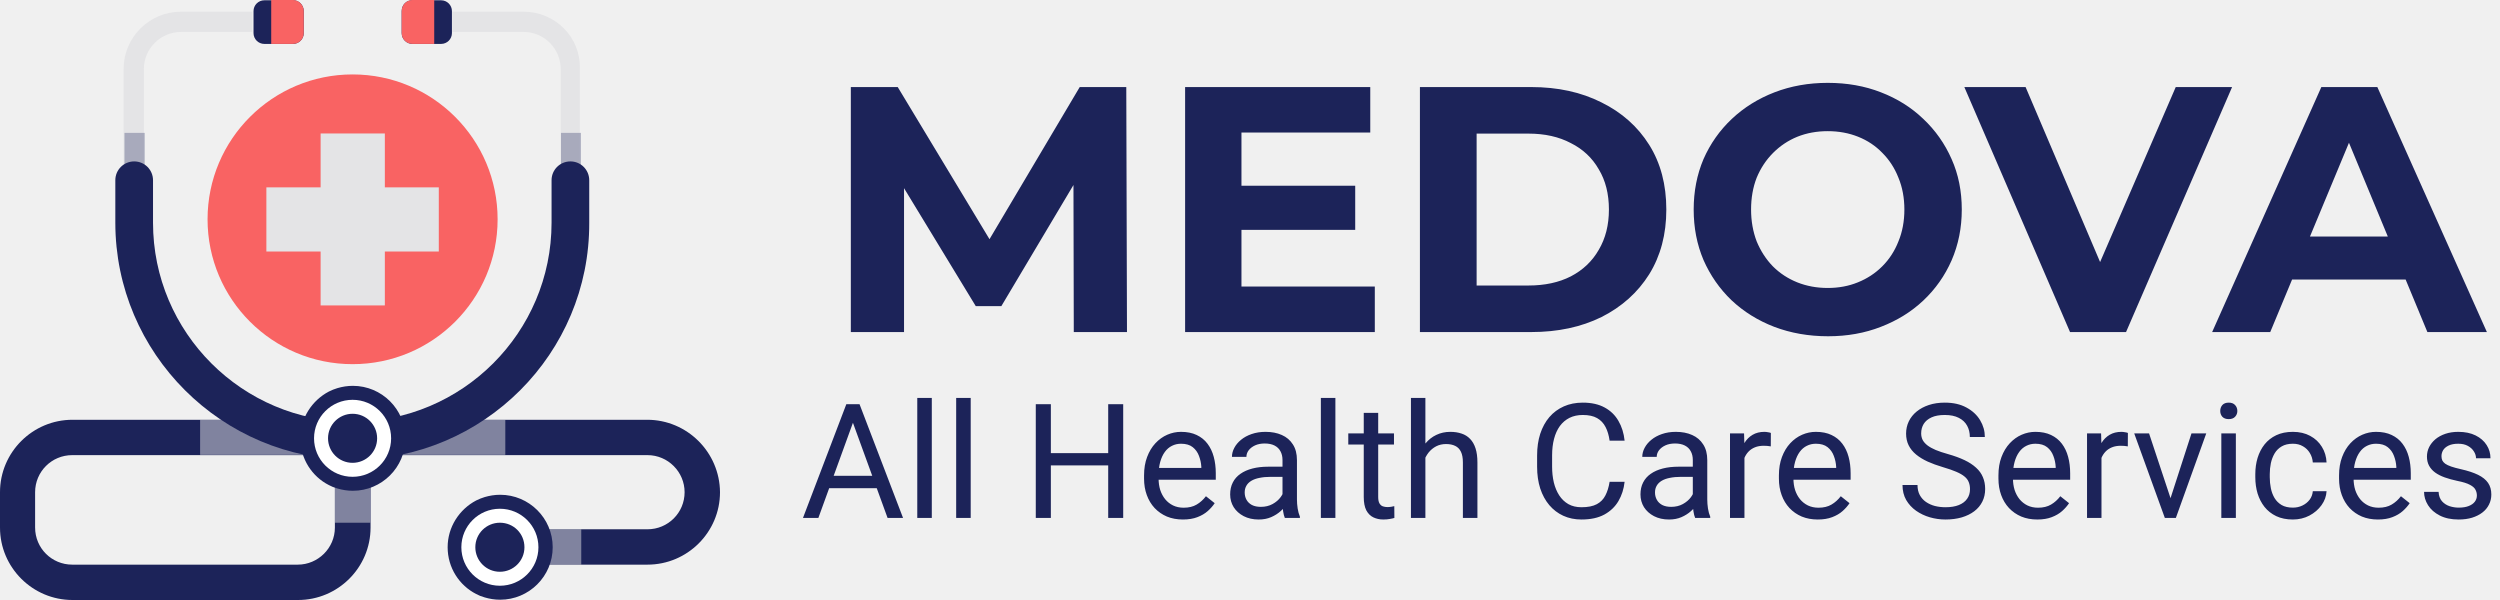
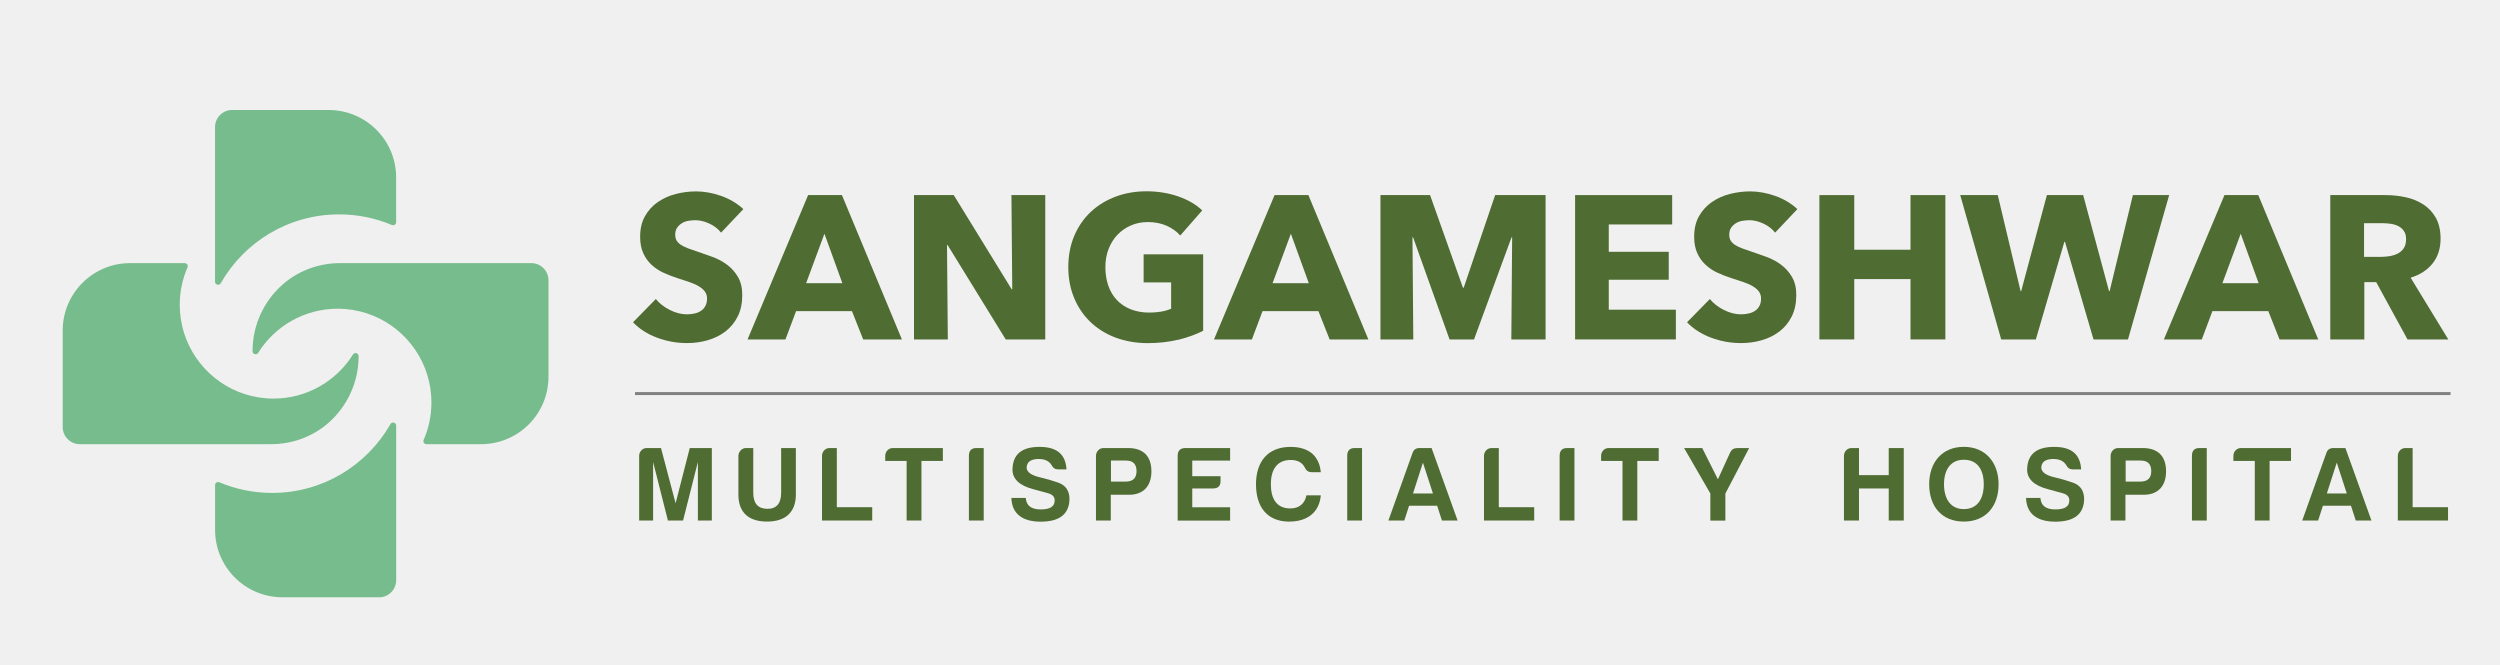
- <svg xmlns="http://www.w3.org/2000/svg" width="250" height="60" viewBox="0 0 250 60" fill="none">
-   <path d="M35.259 36.416C43.268 36.416 49.761 29.93 49.761 21.93C49.761 13.929 43.268 7.443 35.259 7.443C27.249 7.443 20.756 13.929 20.756 21.93C20.756 29.93 27.249 36.416 35.259 36.416Z" fill="#F96363" />
-   <path d="M43.88 18.736H38.484V13.346H32.061V18.736H26.637V25.152H32.061V30.542H38.484V25.152H43.88V18.736Z" fill="#E4E4E6" />
-   <path d="M64.72 41.977H7.251C3.255 41.977 0 45.228 0 49.221V52.757C0 56.749 3.255 60 7.251 60H29.805C33.802 60 37.056 56.749 37.056 52.757V51.958V48.365V45.513H64.749C66.804 45.513 68.46 47.196 68.46 49.221C68.46 51.274 66.804 52.928 64.749 52.928H51.359V56.464H64.749C68.745 56.464 72 53.213 72 49.221C71.972 45.228 68.717 41.977 64.72 41.977ZM33.488 52.757C33.488 54.81 31.803 56.464 29.776 56.464H7.223C5.167 56.464 3.511 54.81 3.511 52.757V49.221C3.511 47.167 5.167 45.513 7.223 45.513H33.488V48.365V51.958V52.757Z" fill="#1C2359" />
-   <path opacity="0.5" d="M58.125 52.928H51.33V56.464H58.125V52.928Z" fill="#E4E4E6" />
-   <path opacity="0.5" d="M20.012 41.977V45.485H31.403H33.487V48.337V51.958V52.272H37.027V51.958V48.337V45.485H39.853H50.53V41.977H20.012Z" fill="#E4E4E6" />
-   <path d="M52.358 1.169H45.221V3.194H52.358C54.414 3.194 56.069 4.876 56.069 6.901V22.3C56.069 22.899 56.041 23.498 55.984 24.097C55.07 34.734 46.106 43.089 35.229 43.089C24.352 43.089 15.416 34.734 14.474 24.097C14.417 23.498 14.388 22.899 14.388 22.3V6.901C14.388 4.848 16.073 3.194 18.1 3.194H25.237V1.169H18.1C14.931 1.169 12.361 3.736 12.361 6.901V22.3C12.361 22.899 12.39 23.498 12.418 24.097C13.332 35.846 23.21 45.114 35.172 45.114C47.162 45.114 57.012 35.846 57.925 24.097C57.982 23.498 57.982 22.899 57.982 22.3V6.901C58.096 3.736 55.527 1.169 52.358 1.169Z" fill="#E4E4E6" />
-   <path opacity="0.3" d="M58.096 13.289V22.3C58.096 22.899 58.067 23.498 58.039 24.097H56.012C56.069 23.498 56.097 22.899 56.097 22.3V13.289H58.096Z" fill="#1C2359" />
-   <path opacity="0.3" d="M14.531 24.097H12.504C12.447 23.498 12.447 22.899 12.447 22.3V13.289H14.474V22.3C14.446 22.899 14.474 23.498 14.531 24.097Z" fill="#1C2359" />
-   <path d="M35.257 45.97C22.182 45.97 11.533 35.333 11.533 22.272V18.023C11.533 16.968 12.39 16.141 13.417 16.141C14.474 16.141 15.302 16.996 15.302 18.023V22.272C15.302 33.251 24.237 42.177 35.229 42.177C46.22 42.177 55.156 33.251 55.156 22.272V18.023C55.156 16.968 56.012 16.141 57.04 16.141C58.096 16.141 58.924 16.996 58.924 18.023V22.272C58.981 35.361 48.333 45.97 35.257 45.97Z" fill="#1C2359" />
-   <path d="M40.539 43.831C40.539 46.739 38.17 49.078 35.286 49.078C34.744 49.078 34.23 48.992 33.745 48.85C33.431 48.764 33.145 48.65 32.888 48.508C31.204 47.652 30.033 45.884 30.033 43.831C30.033 41.806 31.204 40.038 32.888 39.154C33.174 39.011 33.459 38.897 33.745 38.812C34.23 38.669 34.744 38.584 35.286 38.584C38.17 38.584 40.539 40.922 40.539 43.831Z" fill="#1C2359" />
-   <path d="M35.258 47.681C37.387 47.681 39.112 45.957 39.112 43.831C39.112 41.705 37.387 39.981 35.258 39.981C33.13 39.981 31.404 41.705 31.404 43.831C31.404 45.957 33.13 47.681 35.258 47.681Z" fill="white" />
-   <path d="M37.713 43.831C37.713 45.2 36.6 46.283 35.258 46.283C33.888 46.283 32.803 45.171 32.803 43.831C32.803 42.462 33.916 41.378 35.258 41.378C36.628 41.378 37.713 42.49 37.713 43.831Z" fill="#1C2359" />
-   <path d="M30.376 1.112V3.308C30.376 3.907 29.891 4.392 29.291 4.392H26.436C25.837 4.392 25.352 3.907 25.352 3.308V1.112C25.352 0.513 25.837 0.029 26.436 0.029H29.291C29.862 7.66478e-06 30.376 0.485 30.376 1.112Z" fill="#1C2359" />
-   <path d="M30.376 1.112V3.308C30.376 3.907 29.89 4.392 29.291 4.392H27.121V0H29.291C29.862 0 30.376 0.485 30.376 1.112Z" fill="#F96363" />
-   <path d="M40.168 1.112V3.308C40.168 3.907 40.653 4.392 41.253 4.392H44.108C44.707 4.392 45.193 3.907 45.193 3.308V1.112C45.193 0.513 44.707 0.029 44.108 0.029H41.253C40.653 7.66478e-06 40.168 0.485 40.168 1.112Z" fill="#1C2359" />
-   <path d="M40.168 1.112V3.308C40.168 3.907 40.653 4.392 41.253 4.392H43.422V0H41.253C40.653 0 40.168 0.485 40.168 1.112Z" fill="#F96363" />
-   <path d="M55.27 54.724C55.27 57.633 52.9 59.971 50.017 59.971C49.474 59.971 48.96 59.886 48.475 59.743C48.161 59.658 47.876 59.544 47.618 59.401C45.934 58.546 44.764 56.778 44.764 54.724C44.764 52.7 45.934 50.932 47.618 50.047C47.904 49.905 48.19 49.791 48.475 49.705C48.96 49.563 49.474 49.477 50.017 49.477C52.9 49.477 55.27 51.816 55.27 54.724Z" fill="#1C2359" />
-   <path d="M49.989 58.574C52.117 58.574 53.843 56.851 53.843 54.724C53.843 52.598 52.117 50.875 49.989 50.875C47.86 50.875 46.135 52.598 46.135 54.724C46.135 56.851 47.86 58.574 49.989 58.574Z" fill="white" />
-   <path d="M52.444 54.724C52.444 56.093 51.33 57.177 49.988 57.177C48.618 57.177 47.533 56.065 47.533 54.724C47.533 53.355 48.647 52.272 49.988 52.272C51.359 52.272 52.444 53.355 52.444 54.724Z" fill="#1C2359" />
-   <path d="M85.083 33.206V8.706H89.773L100.203 25.996H97.718L107.973 8.706H112.628L112.698 33.206H107.378L107.343 16.861H108.323L100.133 30.616H97.578L89.213 16.861H90.403V33.206H85.083ZM123.726 18.576H135.521V22.986H123.726V18.576ZM124.146 28.656H137.481V33.206H118.511V8.706H137.026V13.256H124.146V28.656ZM141.992 33.206V8.706H153.122C155.782 8.706 158.127 9.219 160.157 10.246C162.187 11.249 163.774 12.661 164.917 14.481C166.061 16.301 166.632 18.459 166.632 20.956C166.632 23.429 166.061 25.587 164.917 27.431C163.774 29.251 162.187 30.674 160.157 31.701C158.127 32.704 155.782 33.206 153.122 33.206H141.992ZM147.662 28.551H152.842C154.476 28.551 155.887 28.247 157.077 27.641C158.291 27.011 159.224 26.124 159.877 24.981C160.554 23.837 160.892 22.496 160.892 20.956C160.892 19.392 160.554 18.051 159.877 16.931C159.224 15.787 158.291 14.912 157.077 14.306C155.887 13.676 154.476 13.361 152.842 13.361H147.662V28.551ZM182.808 33.626C180.872 33.626 179.075 33.311 177.418 32.681C175.785 32.051 174.362 31.164 173.148 30.021C171.958 28.877 171.025 27.536 170.348 25.996C169.695 24.456 169.368 22.776 169.368 20.956C169.368 19.136 169.695 17.456 170.348 15.916C171.025 14.376 171.97 13.034 173.183 11.891C174.397 10.747 175.82 9.861 177.453 9.231C179.087 8.601 180.86 8.286 182.773 8.286C184.71 8.286 186.483 8.601 188.093 9.231C189.727 9.861 191.138 10.747 192.328 11.891C193.542 13.034 194.487 14.376 195.163 15.916C195.84 17.432 196.178 19.112 196.178 20.956C196.178 22.776 195.84 24.467 195.163 26.031C194.487 27.571 193.542 28.912 192.328 30.056C191.138 31.176 189.727 32.051 188.093 32.681C186.483 33.311 184.722 33.626 182.808 33.626ZM182.773 28.796C183.87 28.796 184.873 28.609 185.783 28.236C186.717 27.862 187.533 27.326 188.233 26.626C188.933 25.926 189.47 25.097 189.843 24.141C190.24 23.184 190.438 22.122 190.438 20.956C190.438 19.789 190.24 18.727 189.843 17.771C189.47 16.814 188.933 15.986 188.233 15.286C187.557 14.586 186.752 14.049 185.818 13.676C184.885 13.302 183.87 13.116 182.773 13.116C181.677 13.116 180.662 13.302 179.728 13.676C178.818 14.049 178.013 14.586 177.313 15.286C176.613 15.986 176.065 16.814 175.668 17.771C175.295 18.727 175.108 19.789 175.108 20.956C175.108 22.099 175.295 23.161 175.668 24.141C176.065 25.097 176.602 25.926 177.278 26.626C177.978 27.326 178.795 27.862 179.728 28.236C180.662 28.609 181.677 28.796 182.773 28.796ZM207.004 33.206L196.434 8.706H202.559L211.799 30.406H208.194L217.574 8.706H223.209L212.604 33.206H207.004ZM221.214 33.206L232.134 8.706H237.734L248.689 33.206H242.739L233.779 11.576H236.019L227.024 33.206H221.214ZM226.674 27.956L228.179 23.651H240.779L242.319 27.956H226.674Z" fill="#1C2359" />
-   <path d="M85.602 41.427L81.836 51.794H80.297L84.633 40.419H85.625L85.602 41.427ZM88.758 51.794L84.984 41.427L84.961 40.419H85.953L90.305 51.794H88.758ZM88.562 47.583V48.818H82.172V47.583H88.562ZM93.18 39.794V51.794H91.727V39.794H93.18ZM97.07 39.794V51.794H95.617V39.794H97.07ZM111.008 45.31V46.537H104.852V45.31H111.008ZM105.086 40.419V51.794H103.578V40.419H105.086ZM112.32 40.419V51.794H110.82V40.419H112.32ZM118.289 51.951C117.701 51.951 117.167 51.852 116.688 51.654C116.214 51.451 115.805 51.167 115.461 50.802C115.122 50.438 114.862 50.005 114.68 49.505C114.497 49.005 114.406 48.458 114.406 47.865V47.537C114.406 46.849 114.508 46.237 114.711 45.701C114.914 45.159 115.19 44.701 115.539 44.326C115.888 43.951 116.284 43.667 116.727 43.474C117.169 43.281 117.628 43.185 118.102 43.185C118.706 43.185 119.227 43.289 119.664 43.498C120.107 43.706 120.469 43.998 120.75 44.373C121.031 44.742 121.24 45.18 121.375 45.685C121.51 46.185 121.578 46.732 121.578 47.326V47.974H115.266V46.794H120.133V46.685C120.112 46.31 120.034 45.945 119.898 45.591C119.768 45.237 119.56 44.945 119.273 44.716C118.987 44.487 118.596 44.373 118.102 44.373C117.773 44.373 117.471 44.443 117.195 44.583C116.919 44.719 116.682 44.922 116.484 45.193C116.286 45.464 116.133 45.794 116.023 46.185C115.914 46.576 115.859 47.026 115.859 47.537V47.865C115.859 48.266 115.914 48.643 116.023 48.998C116.138 49.346 116.302 49.654 116.516 49.919C116.734 50.185 116.997 50.393 117.305 50.544C117.617 50.695 117.971 50.771 118.367 50.771C118.878 50.771 119.31 50.667 119.664 50.458C120.018 50.25 120.328 49.971 120.594 49.623L121.469 50.318C121.286 50.594 121.055 50.857 120.773 51.107C120.492 51.357 120.146 51.56 119.734 51.716C119.328 51.873 118.846 51.951 118.289 51.951ZM128.25 50.349V45.998C128.25 45.664 128.182 45.375 128.047 45.13C127.917 44.88 127.719 44.688 127.453 44.552C127.188 44.417 126.859 44.349 126.469 44.349C126.104 44.349 125.784 44.412 125.508 44.537C125.237 44.662 125.023 44.826 124.867 45.029C124.716 45.232 124.641 45.451 124.641 45.685H123.195C123.195 45.383 123.273 45.083 123.43 44.787C123.586 44.49 123.81 44.221 124.102 43.982C124.398 43.737 124.753 43.544 125.164 43.404C125.581 43.258 126.044 43.185 126.555 43.185C127.169 43.185 127.711 43.289 128.18 43.498C128.654 43.706 129.023 44.021 129.289 44.443C129.56 44.859 129.695 45.383 129.695 46.013V49.951C129.695 50.232 129.719 50.531 129.766 50.849C129.818 51.167 129.893 51.44 129.992 51.669V51.794H128.484C128.411 51.628 128.354 51.406 128.312 51.13C128.271 50.849 128.25 50.589 128.25 50.349ZM128.5 46.669L128.516 47.685H127.055C126.643 47.685 126.276 47.719 125.953 47.787C125.63 47.849 125.359 47.945 125.141 48.076C124.922 48.206 124.755 48.37 124.641 48.568C124.526 48.761 124.469 48.987 124.469 49.248C124.469 49.513 124.529 49.755 124.648 49.974C124.768 50.193 124.948 50.367 125.188 50.498C125.432 50.623 125.732 50.685 126.086 50.685C126.529 50.685 126.919 50.591 127.258 50.404C127.596 50.216 127.865 49.987 128.062 49.716C128.266 49.445 128.375 49.182 128.391 48.927L129.008 49.623C128.971 49.841 128.872 50.083 128.711 50.349C128.549 50.615 128.333 50.87 128.062 51.115C127.797 51.354 127.479 51.555 127.109 51.716C126.745 51.873 126.333 51.951 125.875 51.951C125.302 51.951 124.799 51.839 124.367 51.615C123.94 51.391 123.607 51.091 123.367 50.716C123.133 50.336 123.016 49.912 123.016 49.443C123.016 48.99 123.104 48.591 123.281 48.248C123.458 47.898 123.714 47.609 124.047 47.38C124.38 47.146 124.781 46.969 125.25 46.849C125.719 46.729 126.242 46.669 126.82 46.669H128.5ZM133.539 39.794V51.794H132.086V39.794H133.539ZM139.398 43.341V44.451H134.828V43.341H139.398ZM136.375 41.287H137.82V49.701C137.82 49.987 137.865 50.203 137.953 50.349C138.042 50.495 138.156 50.591 138.297 50.638C138.438 50.685 138.589 50.708 138.75 50.708C138.87 50.708 138.995 50.698 139.125 50.677C139.26 50.651 139.362 50.63 139.43 50.615L139.438 51.794C139.323 51.831 139.172 51.865 138.984 51.896C138.802 51.932 138.581 51.951 138.32 51.951C137.966 51.951 137.641 51.88 137.344 51.74C137.047 51.599 136.81 51.365 136.633 51.037C136.461 50.703 136.375 50.255 136.375 49.693V41.287ZM142.539 39.794V51.794H141.094V39.794H142.539ZM142.195 47.248L141.594 47.224C141.599 46.646 141.685 46.112 141.852 45.623C142.018 45.128 142.253 44.698 142.555 44.333C142.857 43.969 143.216 43.688 143.633 43.49C144.055 43.287 144.521 43.185 145.031 43.185C145.448 43.185 145.823 43.242 146.156 43.357C146.49 43.466 146.773 43.643 147.008 43.888C147.247 44.133 147.43 44.451 147.555 44.841C147.68 45.227 147.742 45.698 147.742 46.255V51.794H146.289V46.24C146.289 45.797 146.224 45.443 146.094 45.177C145.964 44.906 145.773 44.711 145.523 44.591C145.273 44.466 144.966 44.404 144.602 44.404C144.242 44.404 143.914 44.479 143.617 44.63C143.326 44.781 143.073 44.99 142.859 45.255C142.651 45.521 142.487 45.826 142.367 46.169C142.253 46.508 142.195 46.867 142.195 47.248ZM160.961 48.177H162.461C162.383 48.896 162.177 49.539 161.844 50.107C161.51 50.675 161.039 51.125 160.43 51.458C159.82 51.787 159.06 51.951 158.148 51.951C157.482 51.951 156.875 51.826 156.328 51.576C155.786 51.326 155.32 50.971 154.93 50.513C154.539 50.05 154.237 49.495 154.023 48.849C153.815 48.198 153.711 47.474 153.711 46.677V45.544C153.711 44.748 153.815 44.026 154.023 43.38C154.237 42.729 154.542 42.172 154.938 41.708C155.339 41.245 155.82 40.888 156.383 40.638C156.945 40.388 157.578 40.263 158.281 40.263C159.141 40.263 159.867 40.425 160.461 40.748C161.055 41.07 161.516 41.518 161.844 42.091C162.177 42.659 162.383 43.318 162.461 44.068H160.961C160.888 43.537 160.753 43.081 160.555 42.701C160.357 42.315 160.076 42.018 159.711 41.81C159.346 41.602 158.87 41.498 158.281 41.498C157.776 41.498 157.331 41.594 156.945 41.787C156.565 41.979 156.245 42.253 155.984 42.607C155.729 42.961 155.536 43.386 155.406 43.88C155.276 44.375 155.211 44.925 155.211 45.529V46.677C155.211 47.234 155.268 47.758 155.383 48.248C155.503 48.737 155.682 49.167 155.922 49.537C156.161 49.906 156.466 50.198 156.836 50.412C157.206 50.62 157.643 50.724 158.148 50.724C158.789 50.724 159.299 50.623 159.68 50.419C160.06 50.216 160.346 49.925 160.539 49.544C160.737 49.164 160.878 48.708 160.961 48.177ZM169.281 50.349V45.998C169.281 45.664 169.214 45.375 169.078 45.13C168.948 44.88 168.75 44.688 168.484 44.552C168.219 44.417 167.891 44.349 167.5 44.349C167.135 44.349 166.815 44.412 166.539 44.537C166.268 44.662 166.055 44.826 165.898 45.029C165.747 45.232 165.672 45.451 165.672 45.685H164.227C164.227 45.383 164.305 45.083 164.461 44.787C164.617 44.49 164.841 44.221 165.133 43.982C165.43 43.737 165.784 43.544 166.195 43.404C166.612 43.258 167.076 43.185 167.586 43.185C168.201 43.185 168.742 43.289 169.211 43.498C169.685 43.706 170.055 44.021 170.32 44.443C170.591 44.859 170.727 45.383 170.727 46.013V49.951C170.727 50.232 170.75 50.531 170.797 50.849C170.849 51.167 170.924 51.44 171.023 51.669V51.794H169.516C169.443 51.628 169.385 51.406 169.344 51.13C169.302 50.849 169.281 50.589 169.281 50.349ZM169.531 46.669L169.547 47.685H168.086C167.674 47.685 167.307 47.719 166.984 47.787C166.661 47.849 166.391 47.945 166.172 48.076C165.953 48.206 165.786 48.37 165.672 48.568C165.557 48.761 165.5 48.987 165.5 49.248C165.5 49.513 165.56 49.755 165.68 49.974C165.799 50.193 165.979 50.367 166.219 50.498C166.464 50.623 166.763 50.685 167.117 50.685C167.56 50.685 167.951 50.591 168.289 50.404C168.628 50.216 168.896 49.987 169.094 49.716C169.297 49.445 169.406 49.182 169.422 48.927L170.039 49.623C170.003 49.841 169.904 50.083 169.742 50.349C169.581 50.615 169.365 50.87 169.094 51.115C168.828 51.354 168.51 51.555 168.141 51.716C167.776 51.873 167.365 51.951 166.906 51.951C166.333 51.951 165.831 51.839 165.398 51.615C164.971 51.391 164.638 51.091 164.398 50.716C164.164 50.336 164.047 49.912 164.047 49.443C164.047 48.99 164.135 48.591 164.312 48.248C164.49 47.898 164.745 47.609 165.078 47.38C165.411 47.146 165.812 46.969 166.281 46.849C166.75 46.729 167.273 46.669 167.852 46.669H169.531ZM174.445 44.669V51.794H173V43.341H174.406L174.445 44.669ZM177.086 43.294L177.078 44.638C176.958 44.612 176.844 44.596 176.734 44.591C176.63 44.581 176.51 44.576 176.375 44.576C176.042 44.576 175.747 44.628 175.492 44.732C175.237 44.836 175.021 44.982 174.844 45.169C174.667 45.357 174.526 45.581 174.422 45.841C174.323 46.096 174.258 46.378 174.227 46.685L173.82 46.919C173.82 46.409 173.87 45.93 173.969 45.482C174.073 45.034 174.232 44.638 174.445 44.294C174.659 43.945 174.93 43.675 175.258 43.482C175.591 43.284 175.987 43.185 176.445 43.185C176.549 43.185 176.669 43.198 176.805 43.224C176.94 43.245 177.034 43.268 177.086 43.294ZM181.773 51.951C181.185 51.951 180.651 51.852 180.172 51.654C179.698 51.451 179.289 51.167 178.945 50.802C178.607 50.438 178.346 50.005 178.164 49.505C177.982 49.005 177.891 48.458 177.891 47.865V47.537C177.891 46.849 177.992 46.237 178.195 45.701C178.398 45.159 178.674 44.701 179.023 44.326C179.372 43.951 179.768 43.667 180.211 43.474C180.654 43.281 181.112 43.185 181.586 43.185C182.19 43.185 182.711 43.289 183.148 43.498C183.591 43.706 183.953 43.998 184.234 44.373C184.516 44.742 184.724 45.18 184.859 45.685C184.995 46.185 185.062 46.732 185.062 47.326V47.974H178.75V46.794H183.617V46.685C183.596 46.31 183.518 45.945 183.383 45.591C183.253 45.237 183.044 44.945 182.758 44.716C182.471 44.487 182.081 44.373 181.586 44.373C181.258 44.373 180.956 44.443 180.68 44.583C180.404 44.719 180.167 44.922 179.969 45.193C179.771 45.464 179.617 45.794 179.508 46.185C179.398 46.576 179.344 47.026 179.344 47.537V47.865C179.344 48.266 179.398 48.643 179.508 48.998C179.622 49.346 179.786 49.654 180 49.919C180.219 50.185 180.482 50.393 180.789 50.544C181.102 50.695 181.456 50.771 181.852 50.771C182.362 50.771 182.794 50.667 183.148 50.458C183.503 50.25 183.812 49.971 184.078 49.623L184.953 50.318C184.771 50.594 184.539 50.857 184.258 51.107C183.977 51.357 183.63 51.56 183.219 51.716C182.812 51.873 182.331 51.951 181.773 51.951ZM197 48.919C197 48.654 196.958 48.419 196.875 48.216C196.797 48.008 196.656 47.82 196.453 47.654C196.255 47.487 195.979 47.328 195.625 47.177C195.276 47.026 194.833 46.873 194.297 46.716C193.734 46.55 193.227 46.365 192.773 46.162C192.32 45.953 191.932 45.716 191.609 45.451C191.286 45.185 191.039 44.88 190.867 44.537C190.695 44.193 190.609 43.8 190.609 43.357C190.609 42.914 190.701 42.505 190.883 42.13C191.065 41.755 191.326 41.43 191.664 41.154C192.008 40.873 192.417 40.654 192.891 40.498C193.365 40.341 193.893 40.263 194.477 40.263C195.331 40.263 196.055 40.427 196.648 40.755C197.247 41.078 197.703 41.503 198.016 42.029C198.328 42.55 198.484 43.107 198.484 43.701H196.984C196.984 43.273 196.893 42.896 196.711 42.568C196.529 42.234 196.253 41.974 195.883 41.787C195.513 41.594 195.044 41.498 194.477 41.498C193.94 41.498 193.497 41.578 193.148 41.74C192.799 41.901 192.539 42.12 192.367 42.396C192.201 42.672 192.117 42.987 192.117 43.341C192.117 43.581 192.167 43.8 192.266 43.998C192.37 44.19 192.529 44.37 192.742 44.537C192.961 44.703 193.237 44.857 193.57 44.998C193.909 45.138 194.312 45.273 194.781 45.404C195.427 45.586 195.984 45.789 196.453 46.013C196.922 46.237 197.307 46.49 197.609 46.771C197.917 47.047 198.143 47.362 198.289 47.716C198.44 48.065 198.516 48.461 198.516 48.904C198.516 49.367 198.422 49.787 198.234 50.162C198.047 50.537 197.779 50.857 197.43 51.123C197.081 51.388 196.661 51.594 196.172 51.74C195.688 51.88 195.146 51.951 194.547 51.951C194.021 51.951 193.503 51.878 192.992 51.732C192.487 51.586 192.026 51.367 191.609 51.076C191.198 50.784 190.867 50.425 190.617 49.998C190.372 49.565 190.25 49.065 190.25 48.498H191.75C191.75 48.888 191.826 49.224 191.977 49.505C192.128 49.781 192.333 50.011 192.594 50.193C192.859 50.375 193.159 50.511 193.492 50.599C193.831 50.682 194.182 50.724 194.547 50.724C195.073 50.724 195.518 50.651 195.883 50.505C196.247 50.359 196.523 50.151 196.711 49.88C196.904 49.609 197 49.289 197 48.919ZM203.727 51.951C203.138 51.951 202.604 51.852 202.125 51.654C201.651 51.451 201.242 51.167 200.898 50.802C200.56 50.438 200.299 50.005 200.117 49.505C199.935 49.005 199.844 48.458 199.844 47.865V47.537C199.844 46.849 199.945 46.237 200.148 45.701C200.352 45.159 200.628 44.701 200.977 44.326C201.326 43.951 201.721 43.667 202.164 43.474C202.607 43.281 203.065 43.185 203.539 43.185C204.143 43.185 204.664 43.289 205.102 43.498C205.544 43.706 205.906 43.998 206.188 44.373C206.469 44.742 206.677 45.18 206.812 45.685C206.948 46.185 207.016 46.732 207.016 47.326V47.974H200.703V46.794H205.57V46.685C205.549 46.31 205.471 45.945 205.336 45.591C205.206 45.237 204.997 44.945 204.711 44.716C204.424 44.487 204.034 44.373 203.539 44.373C203.211 44.373 202.909 44.443 202.633 44.583C202.357 44.719 202.12 44.922 201.922 45.193C201.724 45.464 201.57 45.794 201.461 46.185C201.352 46.576 201.297 47.026 201.297 47.537V47.865C201.297 48.266 201.352 48.643 201.461 48.998C201.576 49.346 201.74 49.654 201.953 49.919C202.172 50.185 202.435 50.393 202.742 50.544C203.055 50.695 203.409 50.771 203.805 50.771C204.315 50.771 204.747 50.667 205.102 50.458C205.456 50.25 205.766 49.971 206.031 49.623L206.906 50.318C206.724 50.594 206.492 50.857 206.211 51.107C205.93 51.357 205.583 51.56 205.172 51.716C204.766 51.873 204.284 51.951 203.727 51.951ZM210.148 44.669V51.794H208.703V43.341H210.109L210.148 44.669ZM212.789 43.294L212.781 44.638C212.661 44.612 212.547 44.596 212.438 44.591C212.333 44.581 212.214 44.576 212.078 44.576C211.745 44.576 211.451 44.628 211.195 44.732C210.94 44.836 210.724 44.982 210.547 45.169C210.37 45.357 210.229 45.581 210.125 45.841C210.026 46.096 209.961 46.378 209.93 46.685L209.523 46.919C209.523 46.409 209.573 45.93 209.672 45.482C209.776 45.034 209.935 44.638 210.148 44.294C210.362 43.945 210.633 43.675 210.961 43.482C211.294 43.284 211.69 43.185 212.148 43.185C212.253 43.185 212.372 43.198 212.508 43.224C212.643 43.245 212.737 43.268 212.789 43.294ZM216.836 50.49L219.148 43.341H220.625L217.586 51.794H216.617L216.836 50.49ZM214.906 43.341L217.289 50.529L217.453 51.794H216.484L213.422 43.341H214.906ZM223.586 43.341V51.794H222.133V43.341H223.586ZM222.023 41.099C222.023 40.865 222.094 40.667 222.234 40.505C222.38 40.344 222.594 40.263 222.875 40.263C223.151 40.263 223.362 40.344 223.508 40.505C223.659 40.667 223.734 40.865 223.734 41.099C223.734 41.323 223.659 41.516 223.508 41.677C223.362 41.833 223.151 41.912 222.875 41.912C222.594 41.912 222.38 41.833 222.234 41.677C222.094 41.516 222.023 41.323 222.023 41.099ZM229.289 50.763C229.633 50.763 229.951 50.693 230.242 50.552C230.534 50.412 230.773 50.219 230.961 49.974C231.148 49.724 231.255 49.44 231.281 49.123H232.656C232.63 49.623 232.461 50.089 232.148 50.521C231.841 50.948 231.438 51.294 230.938 51.56C230.438 51.82 229.888 51.951 229.289 51.951C228.654 51.951 228.099 51.839 227.625 51.615C227.156 51.391 226.766 51.083 226.453 50.693C226.146 50.302 225.914 49.854 225.758 49.349C225.607 48.839 225.531 48.3 225.531 47.732V47.404C225.531 46.836 225.607 46.3 225.758 45.794C225.914 45.284 226.146 44.833 226.453 44.443C226.766 44.052 227.156 43.745 227.625 43.521C228.099 43.297 228.654 43.185 229.289 43.185C229.951 43.185 230.529 43.32 231.023 43.591C231.518 43.857 231.906 44.221 232.188 44.685C232.474 45.143 232.63 45.664 232.656 46.248H231.281C231.255 45.898 231.156 45.583 230.984 45.302C230.818 45.021 230.589 44.797 230.297 44.63C230.01 44.458 229.674 44.373 229.289 44.373C228.846 44.373 228.474 44.461 228.172 44.638C227.875 44.81 227.638 45.044 227.461 45.341C227.289 45.633 227.164 45.958 227.086 46.318C227.013 46.672 226.977 47.034 226.977 47.404V47.732C226.977 48.102 227.013 48.466 227.086 48.826C227.159 49.185 227.281 49.511 227.453 49.802C227.63 50.094 227.867 50.328 228.164 50.505C228.466 50.677 228.841 50.763 229.289 50.763ZM237.789 51.951C237.201 51.951 236.667 51.852 236.188 51.654C235.714 51.451 235.305 51.167 234.961 50.802C234.622 50.438 234.362 50.005 234.18 49.505C233.997 49.005 233.906 48.458 233.906 47.865V47.537C233.906 46.849 234.008 46.237 234.211 45.701C234.414 45.159 234.69 44.701 235.039 44.326C235.388 43.951 235.784 43.667 236.227 43.474C236.669 43.281 237.128 43.185 237.602 43.185C238.206 43.185 238.727 43.289 239.164 43.498C239.607 43.706 239.969 43.998 240.25 44.373C240.531 44.742 240.74 45.18 240.875 45.685C241.01 46.185 241.078 46.732 241.078 47.326V47.974H234.766V46.794H239.633V46.685C239.612 46.31 239.534 45.945 239.398 45.591C239.268 45.237 239.06 44.945 238.773 44.716C238.487 44.487 238.096 44.373 237.602 44.373C237.273 44.373 236.971 44.443 236.695 44.583C236.419 44.719 236.182 44.922 235.984 45.193C235.786 45.464 235.633 45.794 235.523 46.185C235.414 46.576 235.359 47.026 235.359 47.537V47.865C235.359 48.266 235.414 48.643 235.523 48.998C235.638 49.346 235.802 49.654 236.016 49.919C236.234 50.185 236.497 50.393 236.805 50.544C237.117 50.695 237.471 50.771 237.867 50.771C238.378 50.771 238.81 50.667 239.164 50.458C239.518 50.25 239.828 49.971 240.094 49.623L240.969 50.318C240.786 50.594 240.555 50.857 240.273 51.107C239.992 51.357 239.646 51.56 239.234 51.716C238.828 51.873 238.346 51.951 237.789 51.951ZM247.688 49.552C247.688 49.344 247.641 49.151 247.547 48.974C247.458 48.792 247.273 48.628 246.992 48.482C246.716 48.331 246.299 48.201 245.742 48.091C245.273 47.992 244.849 47.875 244.469 47.74C244.094 47.604 243.773 47.44 243.508 47.248C243.247 47.055 243.047 46.828 242.906 46.568C242.766 46.307 242.695 46.003 242.695 45.654C242.695 45.32 242.768 45.005 242.914 44.708C243.065 44.412 243.276 44.148 243.547 43.919C243.823 43.69 244.154 43.511 244.539 43.38C244.924 43.25 245.354 43.185 245.828 43.185C246.505 43.185 247.083 43.305 247.562 43.544C248.042 43.784 248.409 44.104 248.664 44.505C248.919 44.901 249.047 45.341 249.047 45.826H247.602C247.602 45.591 247.531 45.365 247.391 45.146C247.255 44.922 247.055 44.737 246.789 44.591C246.529 44.445 246.208 44.373 245.828 44.373C245.427 44.373 245.102 44.435 244.852 44.56C244.607 44.68 244.427 44.833 244.312 45.021C244.203 45.208 244.148 45.406 244.148 45.615C244.148 45.771 244.174 45.912 244.227 46.037C244.284 46.156 244.383 46.268 244.523 46.373C244.664 46.471 244.862 46.565 245.117 46.654C245.372 46.742 245.698 46.831 246.094 46.919C246.786 47.076 247.357 47.263 247.805 47.482C248.253 47.701 248.586 47.969 248.805 48.287C249.023 48.604 249.133 48.99 249.133 49.443C249.133 49.813 249.055 50.151 248.898 50.458C248.747 50.766 248.526 51.031 248.234 51.255C247.948 51.474 247.604 51.646 247.203 51.771C246.807 51.891 246.362 51.951 245.867 51.951C245.122 51.951 244.492 51.818 243.977 51.552C243.461 51.287 243.07 50.943 242.805 50.521C242.539 50.099 242.406 49.654 242.406 49.185H243.859C243.88 49.581 243.995 49.896 244.203 50.13C244.411 50.359 244.667 50.523 244.969 50.623C245.271 50.716 245.57 50.763 245.867 50.763C246.263 50.763 246.594 50.711 246.859 50.607C247.13 50.503 247.336 50.359 247.477 50.177C247.617 49.995 247.688 49.787 247.688 49.552Z" fill="#1C2359" />
+ <svg xmlns="http://www.w3.org/2000/svg" width="459" height="122" viewBox="0 0 459 122" fill="none">
+   <path d="M100.7 69.17V51.46C100.7 49.72 99.29 48.31 97.55 48.31H62.46C58.65 48.31 54.94 49.62 52.05 52.1C51.95 52.19 51.85 52.27 51.75 52.36C48.45 55.34 46.37 59.66 46.37 64.46V64.48C46.37 65.04 47.1 65.25 47.4 64.78C50.44 59.92 55.84 56.68 62 56.68C62.48 56.68 62.95 56.7 63.42 56.74C70.5 57.32 76.36 62.18 78.42 68.73C78.93 70.36 79.21 72.09 79.21 73.89C79.21 76.33 78.7 78.66 77.78 80.77C77.62 81.14 77.9 81.55 78.3 81.55H88.32C95.16 81.55 100.7 76.01 100.7 69.17Z" fill="#76BC8D" />
+   <path d="M11.51 60.69V78.4C11.51 80.14 12.92 81.55 14.66 81.55H49.75C53.56 81.55 57.27 80.24 60.16 77.76C60.26 77.67 60.36 77.59 60.46 77.5C63.76 74.52 65.84 70.2 65.84 65.4V65.38C65.84 64.82 65.11 64.61 64.81 65.08C61.77 69.94 56.37 73.18 50.21 73.18C49.73 73.18 49.26 73.16 48.79 73.12C41.71 72.54 35.85 67.68 33.79 61.13C33.28 59.5 33 57.77 33 55.97C33 53.53 33.51 51.2 34.43 49.09C34.59 48.72 34.31 48.31 33.91 48.31H23.89C17.05 48.31 11.51 53.85 11.51 60.69Z" fill="#76BC8D" />
+   <path d="M69.579 109.66H51.869C45.029 109.66 39.489 104.12 39.489 97.28V89.06C39.489 88.66 39.899 88.39 40.269 88.55C43.249 89.8 46.519 90.5 49.959 90.5C59.269 90.5 67.389 85.41 71.689 77.86C71.969 77.36 72.739 77.56 72.739 78.14V106.52C72.739 108.26 71.329 109.67 69.589 109.67L69.579 109.66Z" fill="#76BC8D" />
+   <path d="M42.639 20.2H60.349C67.189 20.2 72.73 25.74 72.73 32.58V40.8C72.73 41.2 72.32 41.47 71.95 41.31C68.969 40.06 65.7 39.36 62.26 39.36C52.95 39.36 44.83 44.45 40.529 52C40.249 52.5 39.48 52.3 39.48 51.72V23.34C39.48 21.6 40.889 20.19 42.63 20.19L42.639 20.2Z" fill="#76BC8D" />
+   <path d="M118.72 82.26H121.36L124.04 92.4L126.64 82.26H130.69V95.57H128.13V84.82L125.41 95.57H122.63L119.91 84.82V95.57H117.35V83.69C117.35 82.92 117.96 82.26 118.72 82.26Z" fill="#4F6C32" />
+   <path d="M136.949 82.26H138.299V90.48C138.299 92.42 139.159 93.4 140.859 93.42C142.559 93.44 143.419 92.44 143.419 90.48V82.26H146.119V90.79C146.119 94.06 144.199 95.76 140.849 95.76C137.499 95.76 135.569 94.15 135.569 90.79V83.69C135.569 82.97 136.199 82.26 136.939 82.26H136.949Z" fill="#4F6C32" />
+   <path d="M152.29 82.26H153.64V93.12H160.14V95.57H150.92V83.69C150.92 82.92 151.53 82.26 152.29 82.26Z" fill="#4F6C32" />
+   <path d="M163.889 82.26H173.109V84.63H169.179V95.57H166.459V84.63H162.529V83.69C162.529 82.92 163.139 82.26 163.899 82.26H163.889Z" fill="#4F6C32" />
+   <path d="M177.89 83.69C177.89 82.75 178.34 82.26 179.26 82.26H180.61V95.57H177.89V83.69Z" fill="#4F6C32" />
+   <path d="M193.639 91.87C193.639 91.22 193.249 90.79 192.429 90.56C191.649 90.33 190.749 90.09 189.789 89.84C187.189 89.17 185.889 87.96 185.889 86.2C185.949 83.4 187.609 82.03 190.899 82.05C194.029 82.05 195.659 83.42 195.809 86.18H194.279C193.709 86.18 193.319 85.91 193.069 85.4C192.619 84.64 191.819 84.27 190.659 84.27C189.249 84.29 188.539 84.82 188.489 85.83C188.489 86.67 189.329 87.28 191.069 87.67C192.069 87.9 193.119 88.2 194.239 88.59C195.729 89.1 196.429 90.2 196.349 91.88C196.189 94.48 194.429 95.78 191.069 95.78C187.709 95.78 185.769 94.31 185.689 91.42H188.329C188.429 92.83 189.329 93.53 191.069 93.53C192.809 93.53 193.649 92.98 193.629 91.89L193.639 91.87Z" fill="#4F6C32" />
+   <path d="M207.31 90.83H203.94V95.57H201.22V83.69C201.22 82.92 201.83 82.26 202.59 82.26H207.11C209.93 82.26 211.4 83.77 211.4 86.55C211.4 89.17 209.97 90.84 207.31 90.84V90.83ZM206.62 88.42C207.99 88.44 208.67 87.79 208.67 86.5C208.67 85.21 208.02 84.56 206.75 84.56H203.97V88.42H206.61H206.62Z" fill="#4F6C32" />
+   <path d="M216.22 83.69C216.22 82.77 216.67 82.28 217.59 82.26H225.85V84.57H218.9V87.43H224.09V88.31C224.11 89.23 223.64 89.68 222.68 89.68H218.9V93.13H225.85V95.58H216.22V83.7V83.69Z" fill="#4F6C32" />
+   <path d="M236.73 95.77C232.64 95.77 230.6 93.07 230.6 88.92C230.6 84.77 232.75 82.05 236.96 82.05C238.58 82.05 239.9 82.44 240.9 83.26C241.84 84.1 242.37 85.26 242.5 86.7H240.86C240.27 86.7 239.84 86.43 239.59 85.9C239.14 84.94 238.26 84.45 236.97 84.45C234.45 84.45 233.33 86.23 233.33 88.91C233.33 91.59 234.41 93.35 236.89 93.35C238.59 93.35 239.57 92.41 239.86 90.94H242.5C242.24 94.01 240.09 95.76 236.73 95.76V95.77Z" fill="#4F6C32" />
+   <path d="M247.35 83.69C247.35 82.75 247.8 82.26 248.72 82.26H250.07V95.57H247.35V83.69Z" fill="#4F6C32" />
+   <path d="M262.839 82.26L267.619 95.57H264.739L263.859 92.85H258.709L257.829 95.57H254.909L259.349 83.14C259.549 82.55 259.979 82.26 260.639 82.26H262.829H262.839ZM259.429 90.6H263.089L261.249 84.94L259.429 90.6Z" fill="#4F6C32" />
+   <path d="M273.83 82.26H275.18V93.12H281.68V95.57H272.46V83.69C272.46 82.92 273.07 82.26 273.83 82.26Z" fill="#4F6C32" />
+   <path d="M286.35 83.69C286.35 82.75 286.8 82.26 287.72 82.26H289.07V95.57H286.35V83.69Z" fill="#4F6C32" />
+   <path d="M295.32 82.26H304.54V84.63H300.61V95.57H297.89V84.63H293.96V83.69C293.96 82.92 294.57 82.26 295.33 82.26H295.32Z" fill="#4F6C32" />
+   <path d="M314.019 95.57V90.6L309.199 82.26H312.529L315.409 88L317.659 83.07C317.909 82.54 318.329 82.27 318.909 82.27H321.139L316.779 90.61V95.58H314.019V95.57Z" fill="#4F6C32" />
+   <path d="M339.92 82.26H341.31V87.23H346.77V82.26H349.53V95.57H346.77V89.68H341.31V95.57H338.55V83.69C338.55 82.92 339.16 82.26 339.92 82.26Z" fill="#4F6C32" />
+   <path d="M354.199 88.91C354.199 84.84 356.609 82.04 360.559 82.04C364.509 82.04 366.939 84.88 366.939 88.91C366.939 92.94 364.609 95.76 360.559 95.76C356.509 95.76 354.199 92.98 354.199 88.91ZM356.919 88.91C356.919 91.51 358.069 93.47 360.559 93.47C363.049 93.47 364.219 91.59 364.219 88.91C364.219 86.23 363.049 84.41 360.559 84.41C358.069 84.41 356.919 86.33 356.919 88.91Z" fill="#4F6C32" />
+   <path d="M379.929 91.87C379.929 91.22 379.539 90.79 378.719 90.56C377.939 90.33 377.039 90.09 376.079 89.84C373.479 89.17 372.179 87.96 372.179 86.2C372.239 83.4 373.899 82.03 377.189 82.05C380.319 82.05 381.949 83.42 382.099 86.18H380.569C379.999 86.18 379.609 85.91 379.359 85.4C378.909 84.64 378.109 84.27 376.949 84.27C375.539 84.29 374.829 84.82 374.779 85.83C374.779 86.67 375.619 87.28 377.359 87.67C378.359 87.9 379.409 88.2 380.529 88.59C382.019 89.1 382.719 90.2 382.639 91.88C382.479 94.48 380.719 95.78 377.359 95.78C373.999 95.78 372.059 94.31 371.979 91.42H374.619C374.719 92.83 375.619 93.53 377.359 93.53C379.099 93.53 379.939 92.98 379.919 91.89L379.929 91.87Z" fill="#4F6C32" />
+   <path d="M393.6 90.83H390.23V95.57H387.51V83.69C387.51 82.92 388.12 82.26 388.88 82.26H393.4C396.22 82.26 397.69 83.77 397.69 86.55C397.69 89.17 396.26 90.84 393.6 90.84V90.83ZM392.92 88.42C394.29 88.44 394.97 87.79 394.97 86.5C394.97 85.21 394.32 84.56 393.05 84.56H390.27V88.42H392.91H392.92Z" fill="#4F6C32" />
+   <path d="M402.439 83.69C402.439 82.75 402.889 82.26 403.809 82.26H405.159V95.57H402.439V83.69Z" fill="#4F6C32" />
+   <path d="M411.41 82.26H420.63V84.63H416.7V95.57H413.98V84.63H410.05V83.69C410.05 82.92 410.66 82.26 411.42 82.26H411.41Z" fill="#4F6C32" />
+   <path d="M430.619 82.26L435.399 95.57H432.519L431.639 92.85H426.489L425.609 95.57H422.689L427.129 83.14C427.329 82.55 427.759 82.26 428.419 82.26H430.609H430.619ZM427.209 90.6H430.869L429.029 84.94L427.209 90.6Z" fill="#4F6C32" />
+   <path d="M441.609 82.26H442.959V93.12H449.459V95.57H440.239V83.69C440.239 82.92 440.849 82.26 441.609 82.26Z" fill="#4F6C32" />
+   <path d="M116.59 72.26H449.92" stroke="#818181" stroke-width="0.55" stroke-miterlimit="10" />
+   <path d="M132.39 42.71C131.84 42.01 131.12 41.46 130.24 41.05C129.35 40.64 128.5 40.43 127.68 40.43C127.26 40.43 126.83 40.47 126.39 40.54C125.95 40.61 125.56 40.76 125.21 40.97C124.86 41.18 124.57 41.46 124.33 41.79C124.09 42.13 123.97 42.56 123.97 43.08C123.97 43.53 124.06 43.9 124.25 44.2C124.44 44.5 124.71 44.76 125.07 44.99C125.43 45.21 125.86 45.42 126.36 45.61C126.86 45.8 127.42 45.99 128.04 46.19C128.94 46.49 129.87 46.82 130.85 47.18C131.82 47.54 132.71 48.02 133.51 48.62C134.31 49.22 134.97 49.96 135.49 50.85C136.01 51.74 136.28 52.84 136.28 54.16C136.28 55.68 136 57 135.44 58.11C134.88 59.22 134.12 60.14 133.18 60.86C132.23 61.58 131.15 62.12 129.92 62.47C128.7 62.82 127.44 62.99 126.14 62.99C124.24 62.99 122.41 62.66 120.64 62C118.87 61.34 117.4 60.4 116.22 59.17L120.41 54.9C121.06 55.7 121.91 56.36 122.97 56.9C124.03 57.44 125.08 57.71 126.13 57.71C126.6 57.71 127.06 57.66 127.52 57.56C127.97 57.46 128.36 57.3 128.7 57.07C129.04 56.85 129.31 56.55 129.51 56.17C129.71 55.8 129.81 55.35 129.81 54.82C129.81 54.29 129.68 53.9 129.43 53.55C129.18 53.2 128.82 52.88 128.36 52.6C127.9 52.31 127.33 52.05 126.64 51.81C125.95 51.57 125.18 51.32 124.3 51.04C123.45 50.77 122.62 50.44 121.81 50.07C121 49.7 120.28 49.22 119.64 48.63C119 48.04 118.49 47.33 118.11 46.5C117.72 45.66 117.53 44.65 117.53 43.45C117.53 41.98 117.83 40.72 118.43 39.67C119.03 38.62 119.81 37.76 120.79 37.09C121.77 36.42 122.86 35.92 124.09 35.61C125.31 35.3 126.55 35.14 127.8 35.14C129.3 35.14 130.83 35.42 132.38 35.96C133.93 36.5 135.31 37.32 136.48 38.39L132.4 42.7L132.39 42.71Z" fill="#4F6C32" />
+   <path d="M158.48 62.32L156.42 57.12H146.16L144.21 62.32H137.25L148.37 35.82H154.58L165.59 62.32H158.48ZM151.37 42.9L148 52H154.66L151.36 42.9H151.37Z" fill="#4F6C32" />
+   <path d="M184.65 62.32L173.98 44.99H173.87L174.02 62.32H167.81V35.82H175.11L185.74 53.11H185.85L185.7 35.82H191.91V62.32H184.65Z" fill="#4F6C32" />
+   <path d="M216.37 62.36C214.63 62.78 212.74 63 210.7 63C208.66 63 206.63 62.66 204.84 61.99C203.05 61.32 201.52 60.37 200.24 59.15C198.95 57.93 197.95 56.46 197.23 54.75C196.51 53.04 196.14 51.14 196.14 49.04C196.14 46.94 196.51 45 197.24 43.28C197.98 41.56 198.99 40.09 200.29 38.88C201.59 37.67 203.11 36.74 204.86 36.09C206.61 35.44 208.49 35.12 210.51 35.12C212.53 35.12 214.55 35.44 216.35 36.07C218.15 36.7 219.61 37.56 220.73 38.63L216.69 43.24C216.07 42.52 215.24 41.92 214.22 41.46C213.2 41 212.03 40.77 210.74 40.77C209.62 40.77 208.58 40.98 207.63 41.39C206.68 41.8 205.86 42.38 205.16 43.11C204.46 43.84 203.92 44.72 203.53 45.73C203.14 46.74 202.95 47.84 202.95 49.04C202.95 50.24 203.12 51.39 203.47 52.41C203.82 53.43 204.34 54.31 205.02 55.05C205.71 55.79 206.55 56.36 207.56 56.77C208.57 57.18 209.72 57.39 211.02 57.39C211.77 57.39 212.48 57.33 213.15 57.22C213.82 57.11 214.45 56.93 215.02 56.68V51.85H209.97V46.69H220.9V60.73C219.6 61.4 218.08 61.95 216.35 62.38L216.37 62.36Z" fill="#4F6C32" />
+   <path d="M244.12 62.32L242.06 57.12H231.8L229.85 62.32H222.89L234.01 35.82H240.22L251.23 62.32H244.12ZM237.01 42.9L233.64 52H240.3L237 42.9H237.01Z" fill="#4F6C32" />
+   <path d="M277.48 62.32L277.63 43.57H277.52L270.63 62.32H266.14L259.44 43.57H259.33L259.48 62.32H253.45V35.82H262.56L268.59 52.81H268.74L274.51 35.82H283.77V62.32H277.48Z" fill="#4F6C32" />
+   <path d="M289.189 62.32V35.82H307.009V41.21H295.369V46.23H306.379V51.36H295.369V56.86H307.689V62.32H289.199H289.189Z" fill="#4F6C32" />
+   <path d="M325.909 42.71C325.359 42.01 324.639 41.46 323.759 41.05C322.869 40.64 322.019 40.43 321.199 40.43C320.779 40.43 320.349 40.47 319.909 40.54C319.469 40.61 319.079 40.76 318.729 40.97C318.379 41.18 318.089 41.46 317.849 41.79C317.609 42.13 317.489 42.56 317.489 43.08C317.489 43.53 317.579 43.9 317.769 44.2C317.959 44.5 318.229 44.76 318.589 44.99C318.949 45.21 319.379 45.42 319.879 45.61C320.379 45.8 320.939 45.99 321.559 46.19C322.459 46.49 323.389 46.82 324.369 47.18C325.339 47.54 326.229 48.02 327.029 48.62C327.829 49.22 328.489 49.96 329.009 50.85C329.529 51.74 329.799 52.84 329.799 54.16C329.799 55.68 329.519 57 328.959 58.11C328.399 59.22 327.639 60.14 326.699 60.86C325.749 61.58 324.669 62.12 323.439 62.47C322.219 62.82 320.959 62.99 319.659 62.99C317.759 62.99 315.929 62.66 314.159 62C312.389 61.34 310.919 60.4 309.739 59.17L313.929 54.9C314.579 55.7 315.429 56.36 316.489 56.9C317.549 57.44 318.599 57.71 319.649 57.71C320.119 57.71 320.579 57.66 321.039 57.56C321.489 57.46 321.879 57.3 322.219 57.07C322.559 56.85 322.829 56.55 323.029 56.17C323.229 55.8 323.329 55.35 323.329 54.82C323.329 54.29 323.199 53.9 322.949 53.55C322.699 53.2 322.339 52.88 321.879 52.6C321.419 52.31 320.849 52.05 320.159 51.81C319.469 51.57 318.699 51.32 317.819 51.04C316.969 50.77 316.139 50.44 315.329 50.07C314.519 49.7 313.799 49.22 313.159 48.63C312.519 48.04 312.009 47.33 311.629 46.5C311.239 45.66 311.049 44.65 311.049 43.45C311.049 41.98 311.349 40.72 311.949 39.67C312.549 38.62 313.329 37.76 314.309 37.09C315.289 36.42 316.379 35.92 317.609 35.61C318.829 35.3 320.069 35.14 321.319 35.14C322.819 35.14 324.349 35.42 325.899 35.96C327.449 36.5 328.829 37.32 329.999 38.39L325.919 42.7L325.909 42.71Z" fill="#4F6C32" />
+   <path d="M350.77 62.32V51.24H340.44V62.32H334.04V35.82H340.44V45.85H350.77V35.82H357.17V62.32H350.77Z" fill="#4F6C32" />
+   <path d="M390.699 62.32H384.369L379.129 44.39H379.019L373.779 62.32H367.419L359.899 35.82H366.789L370.979 53.45H371.089L375.809 35.82H382.469L387.219 53.45H387.329L391.599 35.82H398.259L390.699 62.32Z" fill="#4F6C32" />
+   <path d="M418.52 62.32L416.46 57.12H406.2L404.25 62.32H397.29L408.41 35.82H414.62L425.63 62.32H418.52ZM411.4 42.9L408.03 52H414.69L411.39 42.9H411.4Z" fill="#4F6C32" />
+   <path d="M442.02 62.32L436.27 51.8H434.09V62.32H427.84V35.82H437.95C439.22 35.82 440.46 35.95 441.67 36.21C442.88 36.47 443.97 36.92 444.93 37.54C445.89 38.16 446.66 38.99 447.23 40.01C447.8 41.03 448.09 42.31 448.09 43.83C448.09 45.63 447.6 47.14 446.63 48.36C445.66 49.58 444.31 50.46 442.59 50.98L449.51 62.32H442.02ZM441.76 43.94C441.76 43.32 441.63 42.81 441.36 42.42C441.1 42.03 440.76 41.73 440.34 41.52C439.92 41.31 439.46 41.16 438.95 41.09C438.44 41.02 437.94 40.98 437.46 40.98H434.04V47.16H437.09C437.62 47.16 438.16 47.12 438.71 47.03C439.26 46.94 439.76 46.79 440.21 46.56C440.66 46.33 441.03 46.01 441.32 45.59C441.61 45.17 441.75 44.62 441.75 43.94H441.76Z" fill="#4F6C32" />
</svg>
